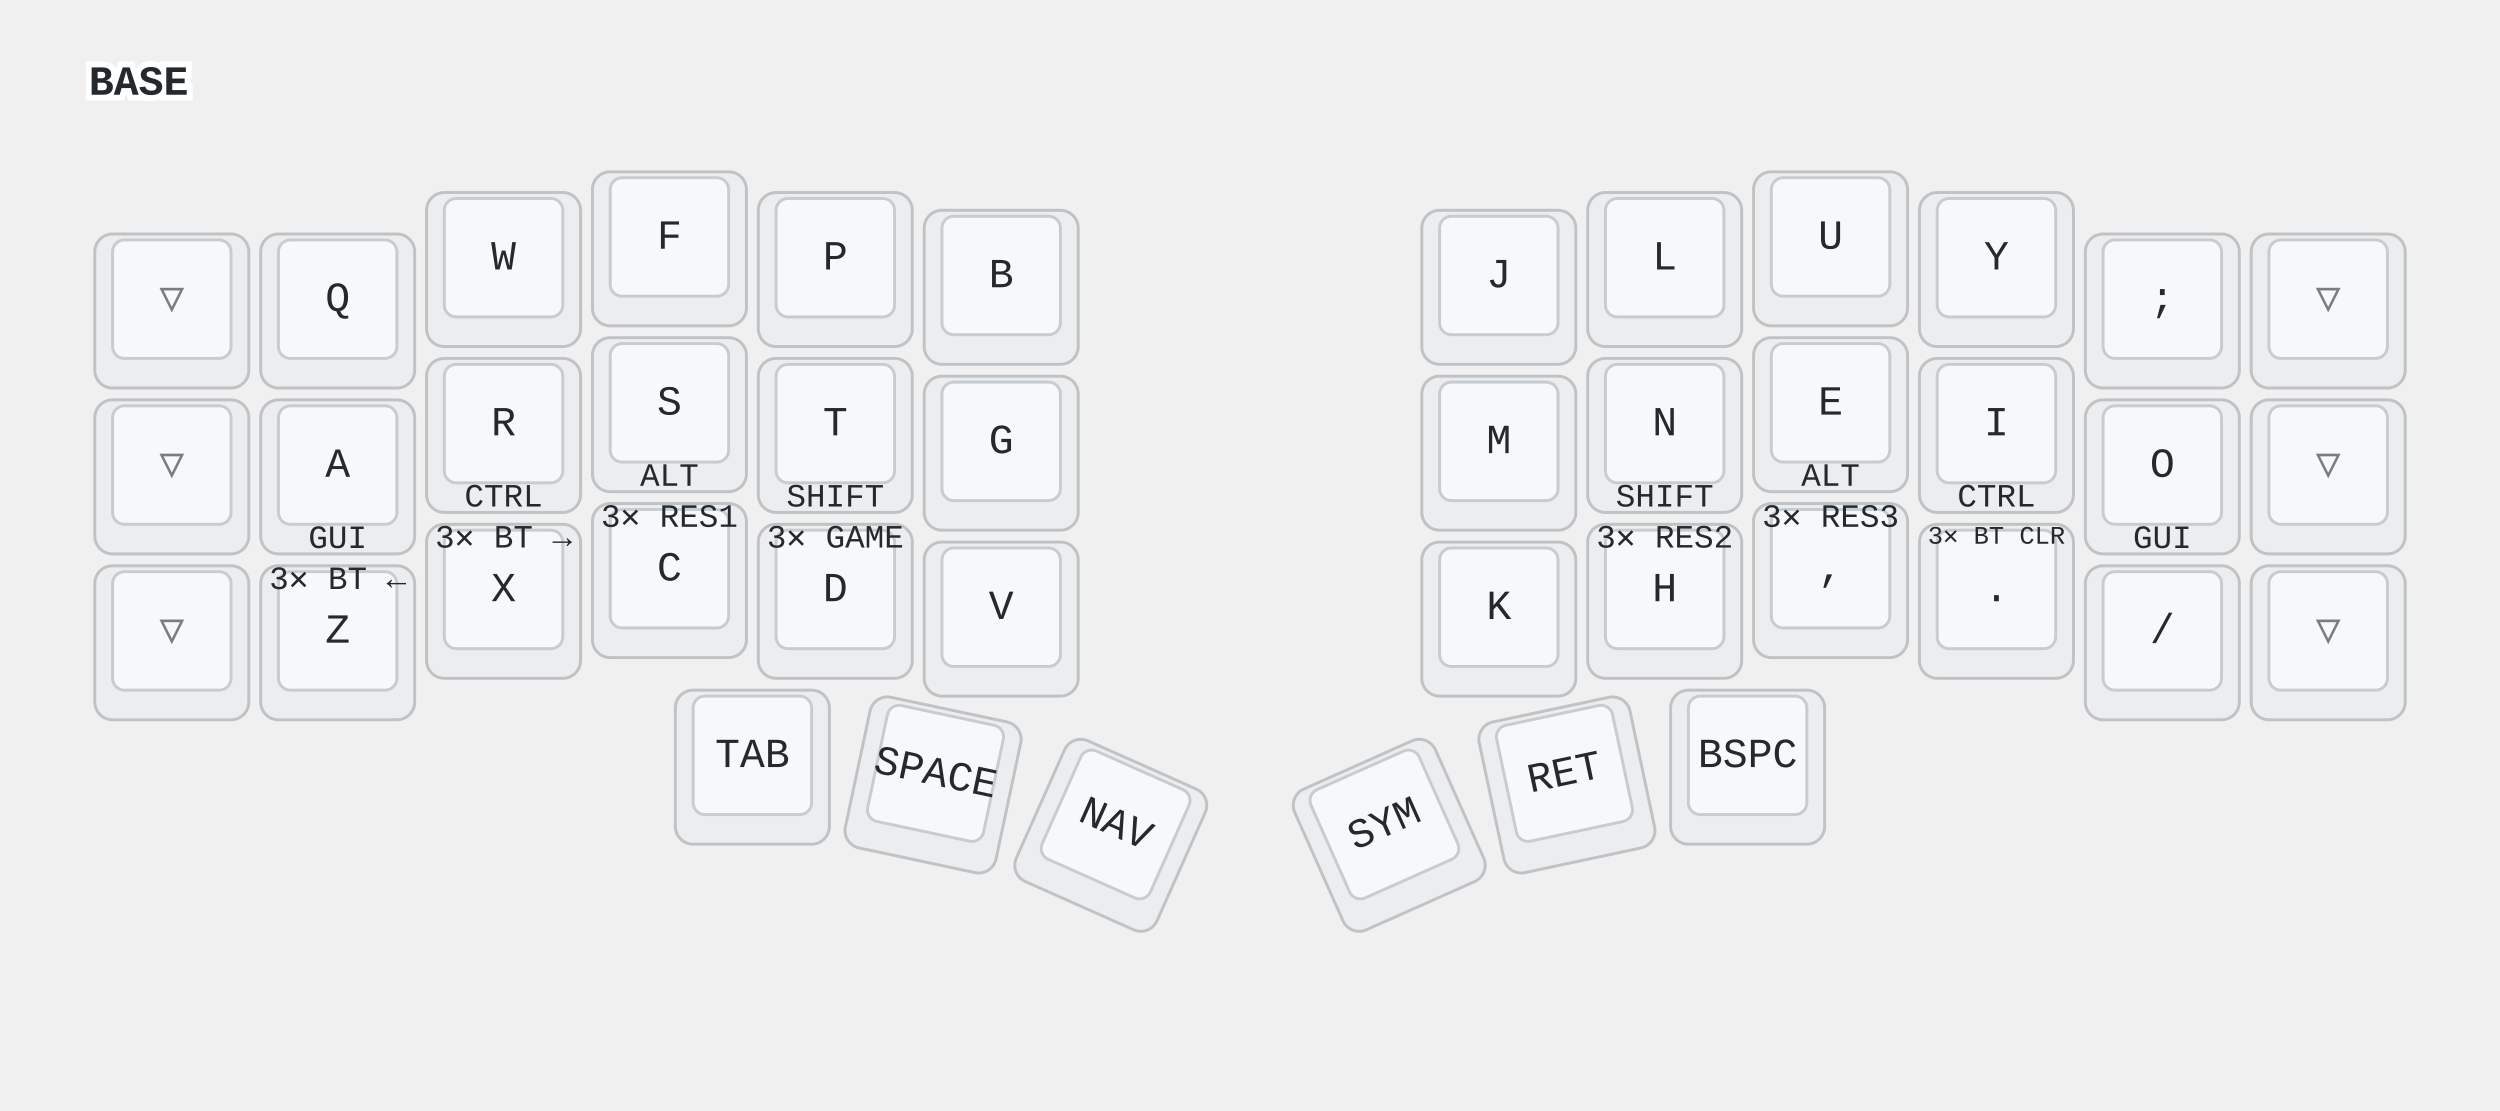
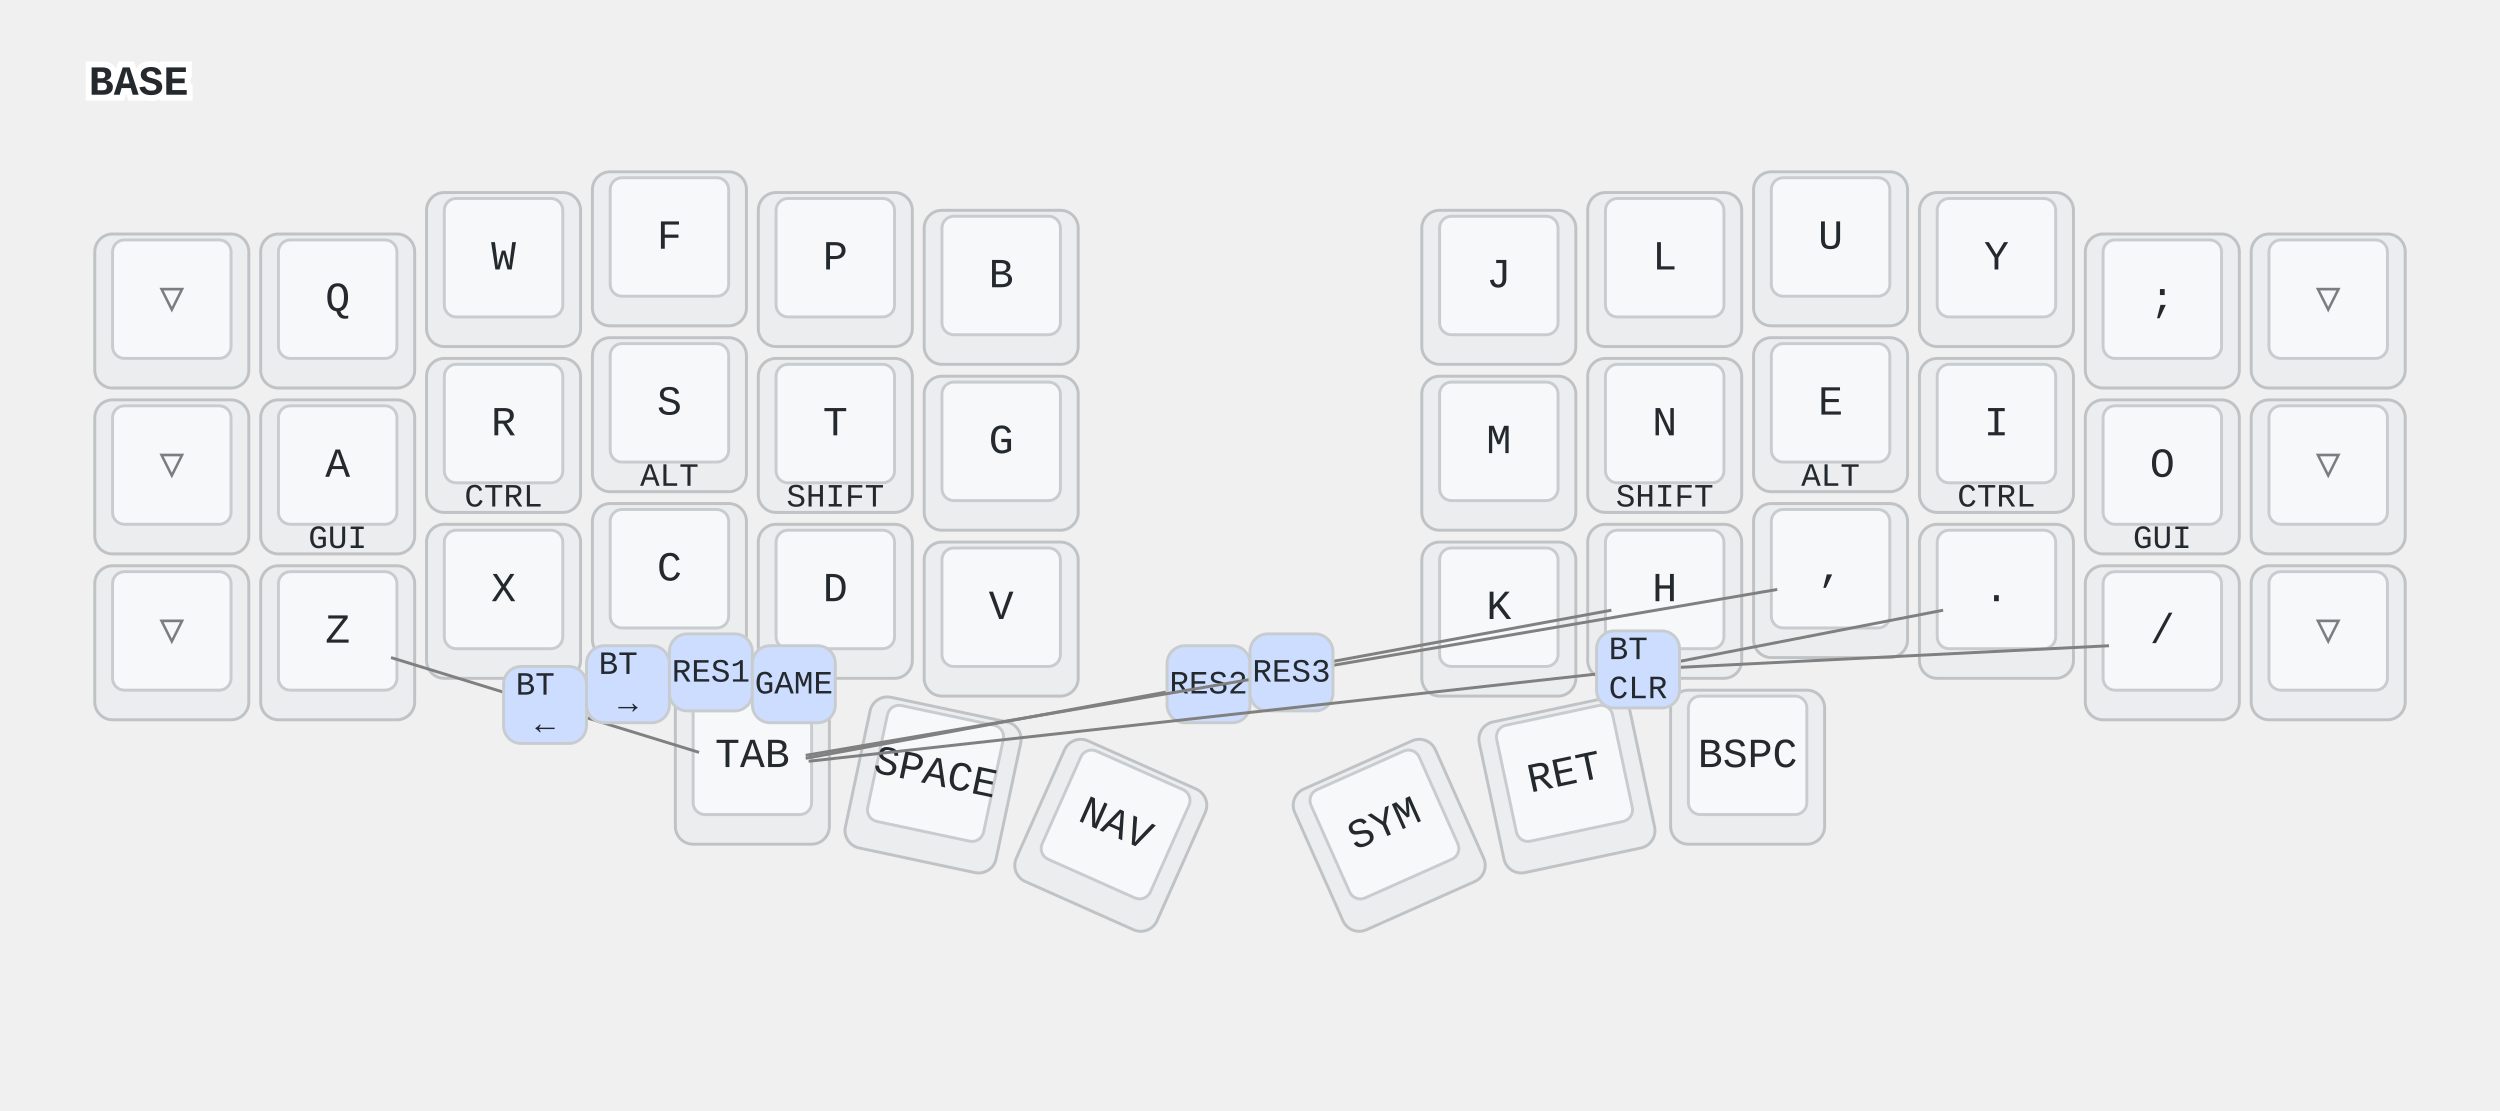
<svg xmlns="http://www.w3.org/2000/svg" width="844" height="375" viewBox="0 0 844 375" class="keymap">
  <style>/* inherit to force styles through use tags */
svg path {
    fill: inherit;
}

/* font and background color specifications */
svg.keymap {
    font-family: SFMono-Regular,Consolas,Liberation Mono,Menlo,monospace;
    font-size: 14px;
    font-kerning: normal;
    text-rendering: optimizeLegibility;
    fill: #24292e;
}

/* default key styling */
rect.key {
    fill: #f6f8fa;
}

rect.key, rect.combo {
    stroke: #c9cccf;
    stroke-width: 1;
}

/* default key side styling, only used is draw_key_sides is set */
rect.side {
    filter: brightness(90%);
}

/* color accent for combo boxes */
rect.combo, rect.combo-separate {
    fill: #cdf;
}

/* color accent for held keys */
rect.held, rect.combo.held {
    fill: #fdd;
}

/* color accent for ghost (optional) keys */
rect.ghost, rect.combo.ghost {
    stroke-dasharray: 4, 4;
    stroke-width: 2;
}

text {
    text-anchor: middle;
    dominant-baseline: middle;
}

/* styling for layer labels */
text.label {
    font-weight: bold;
    text-anchor: start;
    stroke: white;
    stroke-width: 4;
    paint-order: stroke;
}

/* styling for optional footer */
text.footer {
    text-anchor: end;
    dominant-baseline: auto;
    stroke: white;
    stroke-width: 4;
    paint-order: stroke;
}

/* styling for combo tap, and key non-tap label text */
text.combo, text.hold, text.shifted, text.left, text.right, text.tl, text.tr, text.bl, text.br {
    font-size: 11px;
}

text.hold, text.bl, text.br {
    text-anchor: middle;
    dominant-baseline: auto;
}

text.shifted, text.tl, text.tr {
    text-anchor: middle;
    dominant-baseline: hanging;
}

text.left, text.tl, text.bl {
    text-anchor: start;
}

text.right, text.tr, text.br {
    text-anchor: end;
}

text.layer-activator {
    text-decoration: underline;
}

/* styling for hold/shifted label text in combo box */
text.combo.hold, text.combo.shifted, text.combo.left, text.combo.right {
    font-size: 8px;
}

/* lighter symbol for transparent keys */
text.trans {
    fill: #7b7e81;
}

/* styling for combo dendrons */
path.combo {
    stroke-width: 1;
    stroke: gray;
    fill: none;
}

/* Start Tabler Icons Cleanup */
/* cannot use height/width with glyphs */
.icon-tabler &gt; path {
    fill: inherit;
    stroke: inherit;
    stroke-width: 2;
}
/* hide tabler's default box */
.icon-tabler &gt; path[stroke="none"][fill="none"] {
    visibility: hidden;
}
/* End Tabler Icons Cleanup */

@media (prefers-color-scheme: dark) {
svg.keymap { fill: #d1d6db; }
rect.key { fill: #3f4750; }
rect.key, rect.combo { stroke: #60666c; }
rect.combo, rect.combo-separate { fill: #1f3d7a; }
rect.held, rect.combo.held { fill: #854747; }
text.label, text.footer { stroke: black; }
text.trans { fill: #7e8184; }
path.combo { stroke: #7f7f7f; }

}</style>
  <g transform="translate(30, 0)" class="layer-BASE">
    <text x="0" y="28" class="label" id="BASE">BASE</text>
    <g transform="translate(0, 56)">
      <g transform="translate(28, 49)" class="key trans keypos-0">
        <rect rx="6" ry="6" x="-26" y="-26" width="52" height="52" class="key trans side" />
        <rect rx="4" ry="4" x="-20" y="-24" width="40" height="40" class="key trans" />
        <text x="0" y="-4" class="key trans tap">▽</text>
      </g>
      <g transform="translate(84, 49)" class="key keypos-1">
        <rect rx="6" ry="6" x="-26" y="-26" width="52" height="52" class="key side" />
        <rect rx="4" ry="4" x="-20" y="-24" width="40" height="40" class="key" />
        <text x="0" y="-4" class="key tap">Q</text>
      </g>
      <g transform="translate(140, 35)" class="key keypos-2">
        <rect rx="6" ry="6" x="-26" y="-26" width="52" height="52" class="key side" />
        <rect rx="4" ry="4" x="-20" y="-24" width="40" height="40" class="key" />
        <text x="0" y="-4" class="key tap">W</text>
      </g>
      <g transform="translate(196, 28)" class="key keypos-3">
        <rect rx="6" ry="6" x="-26" y="-26" width="52" height="52" class="key side" />
        <rect rx="4" ry="4" x="-20" y="-24" width="40" height="40" class="key" />
        <text x="0" y="-4" class="key tap">F</text>
      </g>
      <g transform="translate(252, 35)" class="key keypos-4">
        <rect rx="6" ry="6" x="-26" y="-26" width="52" height="52" class="key side" />
        <rect rx="4" ry="4" x="-20" y="-24" width="40" height="40" class="key" />
        <text x="0" y="-4" class="key tap">P</text>
      </g>
      <g transform="translate(308, 41)" class="key keypos-5">
        <rect rx="6" ry="6" x="-26" y="-26" width="52" height="52" class="key side" />
        <rect rx="4" ry="4" x="-20" y="-24" width="40" height="40" class="key" />
        <text x="0" y="-4" class="key tap">B</text>
      </g>
      <g transform="translate(476, 41)" class="key keypos-6">
        <rect rx="6" ry="6" x="-26" y="-26" width="52" height="52" class="key side" />
        <rect rx="4" ry="4" x="-20" y="-24" width="40" height="40" class="key" />
        <text x="0" y="-4" class="key tap">J</text>
      </g>
      <g transform="translate(532, 35)" class="key keypos-7">
        <rect rx="6" ry="6" x="-26" y="-26" width="52" height="52" class="key side" />
        <rect rx="4" ry="4" x="-20" y="-24" width="40" height="40" class="key" />
        <text x="0" y="-4" class="key tap">L</text>
      </g>
      <g transform="translate(588, 28)" class="key keypos-8">
        <rect rx="6" ry="6" x="-26" y="-26" width="52" height="52" class="key side" />
        <rect rx="4" ry="4" x="-20" y="-24" width="40" height="40" class="key" />
        <text x="0" y="-4" class="key tap">U</text>
      </g>
      <g transform="translate(644, 35)" class="key keypos-9">
        <rect rx="6" ry="6" x="-26" y="-26" width="52" height="52" class="key side" />
        <rect rx="4" ry="4" x="-20" y="-24" width="40" height="40" class="key" />
        <text x="0" y="-4" class="key tap">Y</text>
      </g>
      <g transform="translate(700, 49)" class="key keypos-10">
        <rect rx="6" ry="6" x="-26" y="-26" width="52" height="52" class="key side" />
        <rect rx="4" ry="4" x="-20" y="-24" width="40" height="40" class="key" />
        <text x="0" y="-4" class="key tap">;</text>
      </g>
      <g transform="translate(756, 49)" class="key trans keypos-11">
        <rect rx="6" ry="6" x="-26" y="-26" width="52" height="52" class="key trans side" />
        <rect rx="4" ry="4" x="-20" y="-24" width="40" height="40" class="key trans" />
        <text x="0" y="-4" class="key trans tap">▽</text>
      </g>
      <g transform="translate(28, 105)" class="key trans keypos-12">
        <rect rx="6" ry="6" x="-26" y="-26" width="52" height="52" class="key trans side" />
        <rect rx="4" ry="4" x="-20" y="-24" width="40" height="40" class="key trans" />
        <text x="0" y="-4" class="key trans tap">▽</text>
      </g>
      <g transform="translate(84, 105)" class="key keypos-13">
        <rect rx="6" ry="6" x="-26" y="-26" width="52" height="52" class="key side" />
        <rect rx="4" ry="4" x="-20" y="-24" width="40" height="40" class="key" />
        <text x="0" y="-4" class="key tap">A</text>
        <text x="0" y="24" class="key hold">GUI</text>
      </g>
      <g transform="translate(140, 91)" class="key keypos-14">
        <rect rx="6" ry="6" x="-26" y="-26" width="52" height="52" class="key side" />
        <rect rx="4" ry="4" x="-20" y="-24" width="40" height="40" class="key" />
        <text x="0" y="-4" class="key tap">R</text>
        <text x="0" y="24" class="key hold">CTRL</text>
      </g>
      <g transform="translate(196, 84)" class="key keypos-15">
        <rect rx="6" ry="6" x="-26" y="-26" width="52" height="52" class="key side" />
        <rect rx="4" ry="4" x="-20" y="-24" width="40" height="40" class="key" />
        <text x="0" y="-4" class="key tap">S</text>
        <text x="0" y="24" class="key hold">ALT</text>
      </g>
      <g transform="translate(252, 91)" class="key keypos-16">
        <rect rx="6" ry="6" x="-26" y="-26" width="52" height="52" class="key side" />
        <rect rx="4" ry="4" x="-20" y="-24" width="40" height="40" class="key" />
        <text x="0" y="-4" class="key tap">T</text>
        <text x="0" y="24" class="key hold">SHIFT</text>
      </g>
      <g transform="translate(308, 97)" class="key keypos-17">
        <rect rx="6" ry="6" x="-26" y="-26" width="52" height="52" class="key side" />
        <rect rx="4" ry="4" x="-20" y="-24" width="40" height="40" class="key" />
        <text x="0" y="-4" class="key tap">G</text>
      </g>
      <g transform="translate(476, 97)" class="key keypos-18">
        <rect rx="6" ry="6" x="-26" y="-26" width="52" height="52" class="key side" />
        <rect rx="4" ry="4" x="-20" y="-24" width="40" height="40" class="key" />
        <text x="0" y="-4" class="key tap">M</text>
      </g>
      <g transform="translate(532, 91)" class="key keypos-19">
        <rect rx="6" ry="6" x="-26" y="-26" width="52" height="52" class="key side" />
        <rect rx="4" ry="4" x="-20" y="-24" width="40" height="40" class="key" />
        <text x="0" y="-4" class="key tap">N</text>
        <text x="0" y="24" class="key hold">SHIFT</text>
      </g>
      <g transform="translate(588, 84)" class="key keypos-20">
        <rect rx="6" ry="6" x="-26" y="-26" width="52" height="52" class="key side" />
        <rect rx="4" ry="4" x="-20" y="-24" width="40" height="40" class="key" />
        <text x="0" y="-4" class="key tap">E</text>
        <text x="0" y="24" class="key hold">ALT</text>
      </g>
      <g transform="translate(644, 91)" class="key keypos-21">
        <rect rx="6" ry="6" x="-26" y="-26" width="52" height="52" class="key side" />
        <rect rx="4" ry="4" x="-20" y="-24" width="40" height="40" class="key" />
        <text x="0" y="-4" class="key tap">I</text>
        <text x="0" y="24" class="key hold">CTRL</text>
      </g>
      <g transform="translate(700, 105)" class="key keypos-22">
        <rect rx="6" ry="6" x="-26" y="-26" width="52" height="52" class="key side" />
        <rect rx="4" ry="4" x="-20" y="-24" width="40" height="40" class="key" />
        <text x="0" y="-4" class="key tap">O</text>
        <text x="0" y="24" class="key hold">GUI</text>
      </g>
      <g transform="translate(756, 105)" class="key trans keypos-23">
        <rect rx="6" ry="6" x="-26" y="-26" width="52" height="52" class="key trans side" />
        <rect rx="4" ry="4" x="-20" y="-24" width="40" height="40" class="key trans" />
        <text x="0" y="-4" class="key trans tap">▽</text>
      </g>
      <g transform="translate(28, 161)" class="key trans keypos-24">
        <rect rx="6" ry="6" x="-26" y="-26" width="52" height="52" class="key trans side" />
        <rect rx="4" ry="4" x="-20" y="-24" width="40" height="40" class="key trans" />
        <text x="0" y="-4" class="key trans tap">▽</text>
      </g>
      <g transform="translate(84, 161)" class="key keypos-25">
        <rect rx="6" ry="6" x="-26" y="-26" width="52" height="52" class="key side" />
        <rect rx="4" ry="4" x="-20" y="-24" width="40" height="40" class="key" />
        <text x="0" y="-4" class="key tap">Z</text>
-         <text x="0" y="-24" class="key shifted">3✕ BT ←</text>
      </g>
      <g transform="translate(140, 147)" class="key keypos-26">
        <rect rx="6" ry="6" x="-26" y="-26" width="52" height="52" class="key side" />
        <rect rx="4" ry="4" x="-20" y="-24" width="40" height="40" class="key" />
        <text x="0" y="-4" class="key tap">X</text>
-         <text x="0" y="-24" class="key shifted">3✕ BT →</text>
      </g>
      <g transform="translate(196, 140)" class="key keypos-27">
        <rect rx="6" ry="6" x="-26" y="-26" width="52" height="52" class="key side" />
        <rect rx="4" ry="4" x="-20" y="-24" width="40" height="40" class="key" />
        <text x="0" y="-4" class="key tap">C</text>
-         <text x="0" y="-24" class="key shifted">3✕ RES1</text>
      </g>
      <g transform="translate(252, 147)" class="key keypos-28">
        <rect rx="6" ry="6" x="-26" y="-26" width="52" height="52" class="key side" />
        <rect rx="4" ry="4" x="-20" y="-24" width="40" height="40" class="key" />
        <text x="0" y="-4" class="key tap">D</text>
-         <text x="0" y="-24" class="key shifted">3✕ GAME</text>
      </g>
      <g transform="translate(308, 153)" class="key keypos-29">
        <rect rx="6" ry="6" x="-26" y="-26" width="52" height="52" class="key side" />
        <rect rx="4" ry="4" x="-20" y="-24" width="40" height="40" class="key" />
        <text x="0" y="-4" class="key tap">V</text>
      </g>
      <g transform="translate(476, 153)" class="key keypos-30">
        <rect rx="6" ry="6" x="-26" y="-26" width="52" height="52" class="key side" />
        <rect rx="4" ry="4" x="-20" y="-24" width="40" height="40" class="key" />
        <text x="0" y="-4" class="key tap">K</text>
      </g>
      <g transform="translate(532, 147)" class="key keypos-31">
        <rect rx="6" ry="6" x="-26" y="-26" width="52" height="52" class="key side" />
        <rect rx="4" ry="4" x="-20" y="-24" width="40" height="40" class="key" />
        <text x="0" y="-4" class="key tap">H</text>
-         <text x="0" y="-24" class="key shifted">3✕ RES2</text>
      </g>
      <g transform="translate(588, 140)" class="key keypos-32">
        <rect rx="6" ry="6" x="-26" y="-26" width="52" height="52" class="key side" />
        <rect rx="4" ry="4" x="-20" y="-24" width="40" height="40" class="key" />
        <text x="0" y="-4" class="key tap">,</text>
-         <text x="0" y="-24" class="key shifted">3✕ RES3</text>
      </g>
      <g transform="translate(644, 147)" class="key keypos-33">
        <rect rx="6" ry="6" x="-26" y="-26" width="52" height="52" class="key side" />
        <rect rx="4" ry="4" x="-20" y="-24" width="40" height="40" class="key" />
        <text x="0" y="-4" class="key tap">.</text>
-         <text x="0" y="-24" class="key shifted">
-           <tspan style="font-size: 78%">3✕ BT CLR</tspan>
+       </g>
+       <g transform="translate(700, 161)" class="key keypos-34">
+         <rect rx="6" ry="6" x="-26" y="-26" width="52" height="52" class="key side" />
+         <rect rx="4" ry="4" x="-20" y="-24" width="40" height="40" class="key" />
+         <text x="0" y="-4" class="key tap">/</text>
+       </g>
+       <g transform="translate(756, 161)" class="key trans keypos-35">
+         <rect rx="6" ry="6" x="-26" y="-26" width="52" height="52" class="key trans side" />
+         <rect rx="4" ry="4" x="-20" y="-24" width="40" height="40" class="key trans" />
+         <text x="0" y="-4" class="key trans tap">▽</text>
+       </g>
+       <g transform="translate(224, 203)" class="key keypos-36">
+         <rect rx="6" ry="6" x="-26" y="-26" width="52" height="52" class="key side" />
+         <rect rx="4" ry="4" x="-20" y="-24" width="40" height="40" class="key" />
+         <text x="0" y="-4" class="key tap">TAB</text>
+       </g>
+       <g transform="translate(285, 209) rotate(12.0)" class="key keypos-37">
+         <rect rx="6" ry="6" x="-26" y="-26" width="52" height="52" class="key side" />
+         <rect rx="4" ry="4" x="-20" y="-24" width="40" height="40" class="key" />
+         <text x="0" y="-4" class="key tap">SPACE</text>
+       </g>
+       <g transform="translate(345, 226) rotate(24.0)" class="key keypos-38">
+         <rect rx="6" ry="6" x="-26" y="-26" width="52" height="52" class="key side" />
+         <rect rx="4" ry="4" x="-20" y="-24" width="40" height="40" class="key" />
+         <text x="0" y="-4" class="key tap">NAV</text>
+       </g>
+       <g transform="translate(439, 226) rotate(-24.0)" class="key keypos-39">
+         <rect rx="6" ry="6" x="-26" y="-26" width="52" height="52" class="key side" />
+         <rect rx="4" ry="4" x="-20" y="-24" width="40" height="40" class="key" />
+         <text x="0" y="-4" class="key tap">SYM</text>
+       </g>
+       <g transform="translate(499, 209) rotate(-12.0)" class="key keypos-40">
+         <rect rx="6" ry="6" x="-26" y="-26" width="52" height="52" class="key side" />
+         <rect rx="4" ry="4" x="-20" y="-24" width="40" height="40" class="key" />
+         <text x="0" y="-4" class="key tap">RET</text>
+       </g>
+       <g transform="translate(560, 203)" class="key keypos-41">
+         <rect rx="6" ry="6" x="-26" y="-26" width="52" height="52" class="key side" />
+         <rect rx="4" ry="4" x="-20" y="-24" width="40" height="40" class="key" />
+         <text x="0" y="-4" class="key tap">BSPC</text>
+       </g>
+       <g class="combo combopos-0">
+         <path d="M154,182 l52,16" class="combo" />
+         <path d="M154,182 l-52,-16" class="combo" />
+         <rect rx="6" ry="6" x="140" y="169" width="28" height="26" class="combo" />
+         <text x="154" y="182" class="combo tap">
+           <tspan x="154" dy="-0.6em">BT</tspan>
+           <tspan x="154" dy="1.2em">←</tspan>
        </text>
      </g>
-       <g transform="translate(700, 161)" class="key keypos-34">
-         <rect rx="6" ry="6" x="-26" y="-26" width="52" height="52" class="key side" />
-         <rect rx="4" ry="4" x="-20" y="-24" width="40" height="40" class="key" />
-         <text x="0" y="-4" class="key tap">/</text>
-       </g>
-       <g transform="translate(756, 161)" class="key trans keypos-35">
-         <rect rx="6" ry="6" x="-26" y="-26" width="52" height="52" class="key trans side" />
-         <rect rx="4" ry="4" x="-20" y="-24" width="40" height="40" class="key trans" />
-         <text x="0" y="-4" class="key trans tap">▽</text>
-       </g>
-       <g transform="translate(224, 203)" class="key keypos-36">
-         <rect rx="6" ry="6" x="-26" y="-26" width="52" height="52" class="key side" />
-         <rect rx="4" ry="4" x="-20" y="-24" width="40" height="40" class="key" />
-         <text x="0" y="-4" class="key tap">TAB</text>
-       </g>
-       <g transform="translate(285, 209) rotate(12.0)" class="key keypos-37">
-         <rect rx="6" ry="6" x="-26" y="-26" width="52" height="52" class="key side" />
-         <rect rx="4" ry="4" x="-20" y="-24" width="40" height="40" class="key" />
-         <text x="0" y="-4" class="key tap">SPACE</text>
-       </g>
-       <g transform="translate(345, 226) rotate(24.0)" class="key keypos-38">
-         <rect rx="6" ry="6" x="-26" y="-26" width="52" height="52" class="key side" />
-         <rect rx="4" ry="4" x="-20" y="-24" width="40" height="40" class="key" />
-         <text x="0" y="-4" class="key tap">NAV</text>
-       </g>
-       <g transform="translate(439, 226) rotate(-24.0)" class="key keypos-39">
-         <rect rx="6" ry="6" x="-26" y="-26" width="52" height="52" class="key side" />
-         <rect rx="4" ry="4" x="-20" y="-24" width="40" height="40" class="key" />
-         <text x="0" y="-4" class="key tap">SYM</text>
-       </g>
-       <g transform="translate(499, 209) rotate(-12.0)" class="key keypos-40">
-         <rect rx="6" ry="6" x="-26" y="-26" width="52" height="52" class="key side" />
-         <rect rx="4" ry="4" x="-20" y="-24" width="40" height="40" class="key" />
-         <text x="0" y="-4" class="key tap">RET</text>
-       </g>
-       <g transform="translate(560, 203)" class="key keypos-41">
-         <rect rx="6" ry="6" x="-26" y="-26" width="52" height="52" class="key side" />
-         <rect rx="4" ry="4" x="-20" y="-24" width="40" height="40" class="key" />
-         <text x="0" y="-4" class="key tap">BSPC</text>
+       <g class="combo combopos-1">
+         <rect rx="6" ry="6" x="168" y="162" width="28" height="26" class="combo" />
+         <text x="182" y="175" class="combo tap">
+           <tspan x="182" dy="-0.6em">BT</tspan>
+           <tspan x="182" dy="1.2em">→</tspan>
+         </text>
+       </g>
+       <g class="combo combopos-2">
+         <rect rx="6" ry="6" x="196" y="158" width="28" height="26" class="combo" />
+         <text x="210" y="171" class="combo tap">RES1</text>
+       </g>
+       <g class="combo combopos-3">
+         <rect rx="6" ry="6" x="224" y="162" width="28" height="26" class="combo" />
+         <text x="238" y="175" class="combo tap">GAME</text>
+       </g>
+       <g class="combo combopos-4">
+         <path d="M378,175 l-136,25" class="combo" />
+         <path d="M378,175 l136,-25" class="combo" />
+         <rect rx="6" ry="6" x="364" y="162" width="28" height="26" class="combo" />
+         <text x="378" y="175" class="combo tap">RES2</text>
+       </g>
+       <g class="combo combopos-5">
+         <path d="M406,171 l-164,28" class="combo" />
+         <path d="M406,171 l164,-28" class="combo" />
+         <rect rx="6" ry="6" x="392" y="158" width="28" height="26" class="combo" />
+         <text x="406" y="171" class="combo tap">RES3</text>
+       </g>
+       <g class="combo combopos-6">
+         <path d="M523,170 l-280,31" class="combo" />
+         <path d="M523,170 l103,-20" class="combo" />
+         <path d="M523,170 l159,-8" class="combo" />
+         <rect rx="6" ry="6" x="509" y="157" width="28" height="26" class="combo" />
+         <text x="523" y="170" class="combo tap">
+           <tspan x="523" dy="-0.6em">BT</tspan>
+           <tspan x="523" dy="1.2em">CLR</tspan>
+         </text>
      </g>
    </g>
  </g>
</svg>
